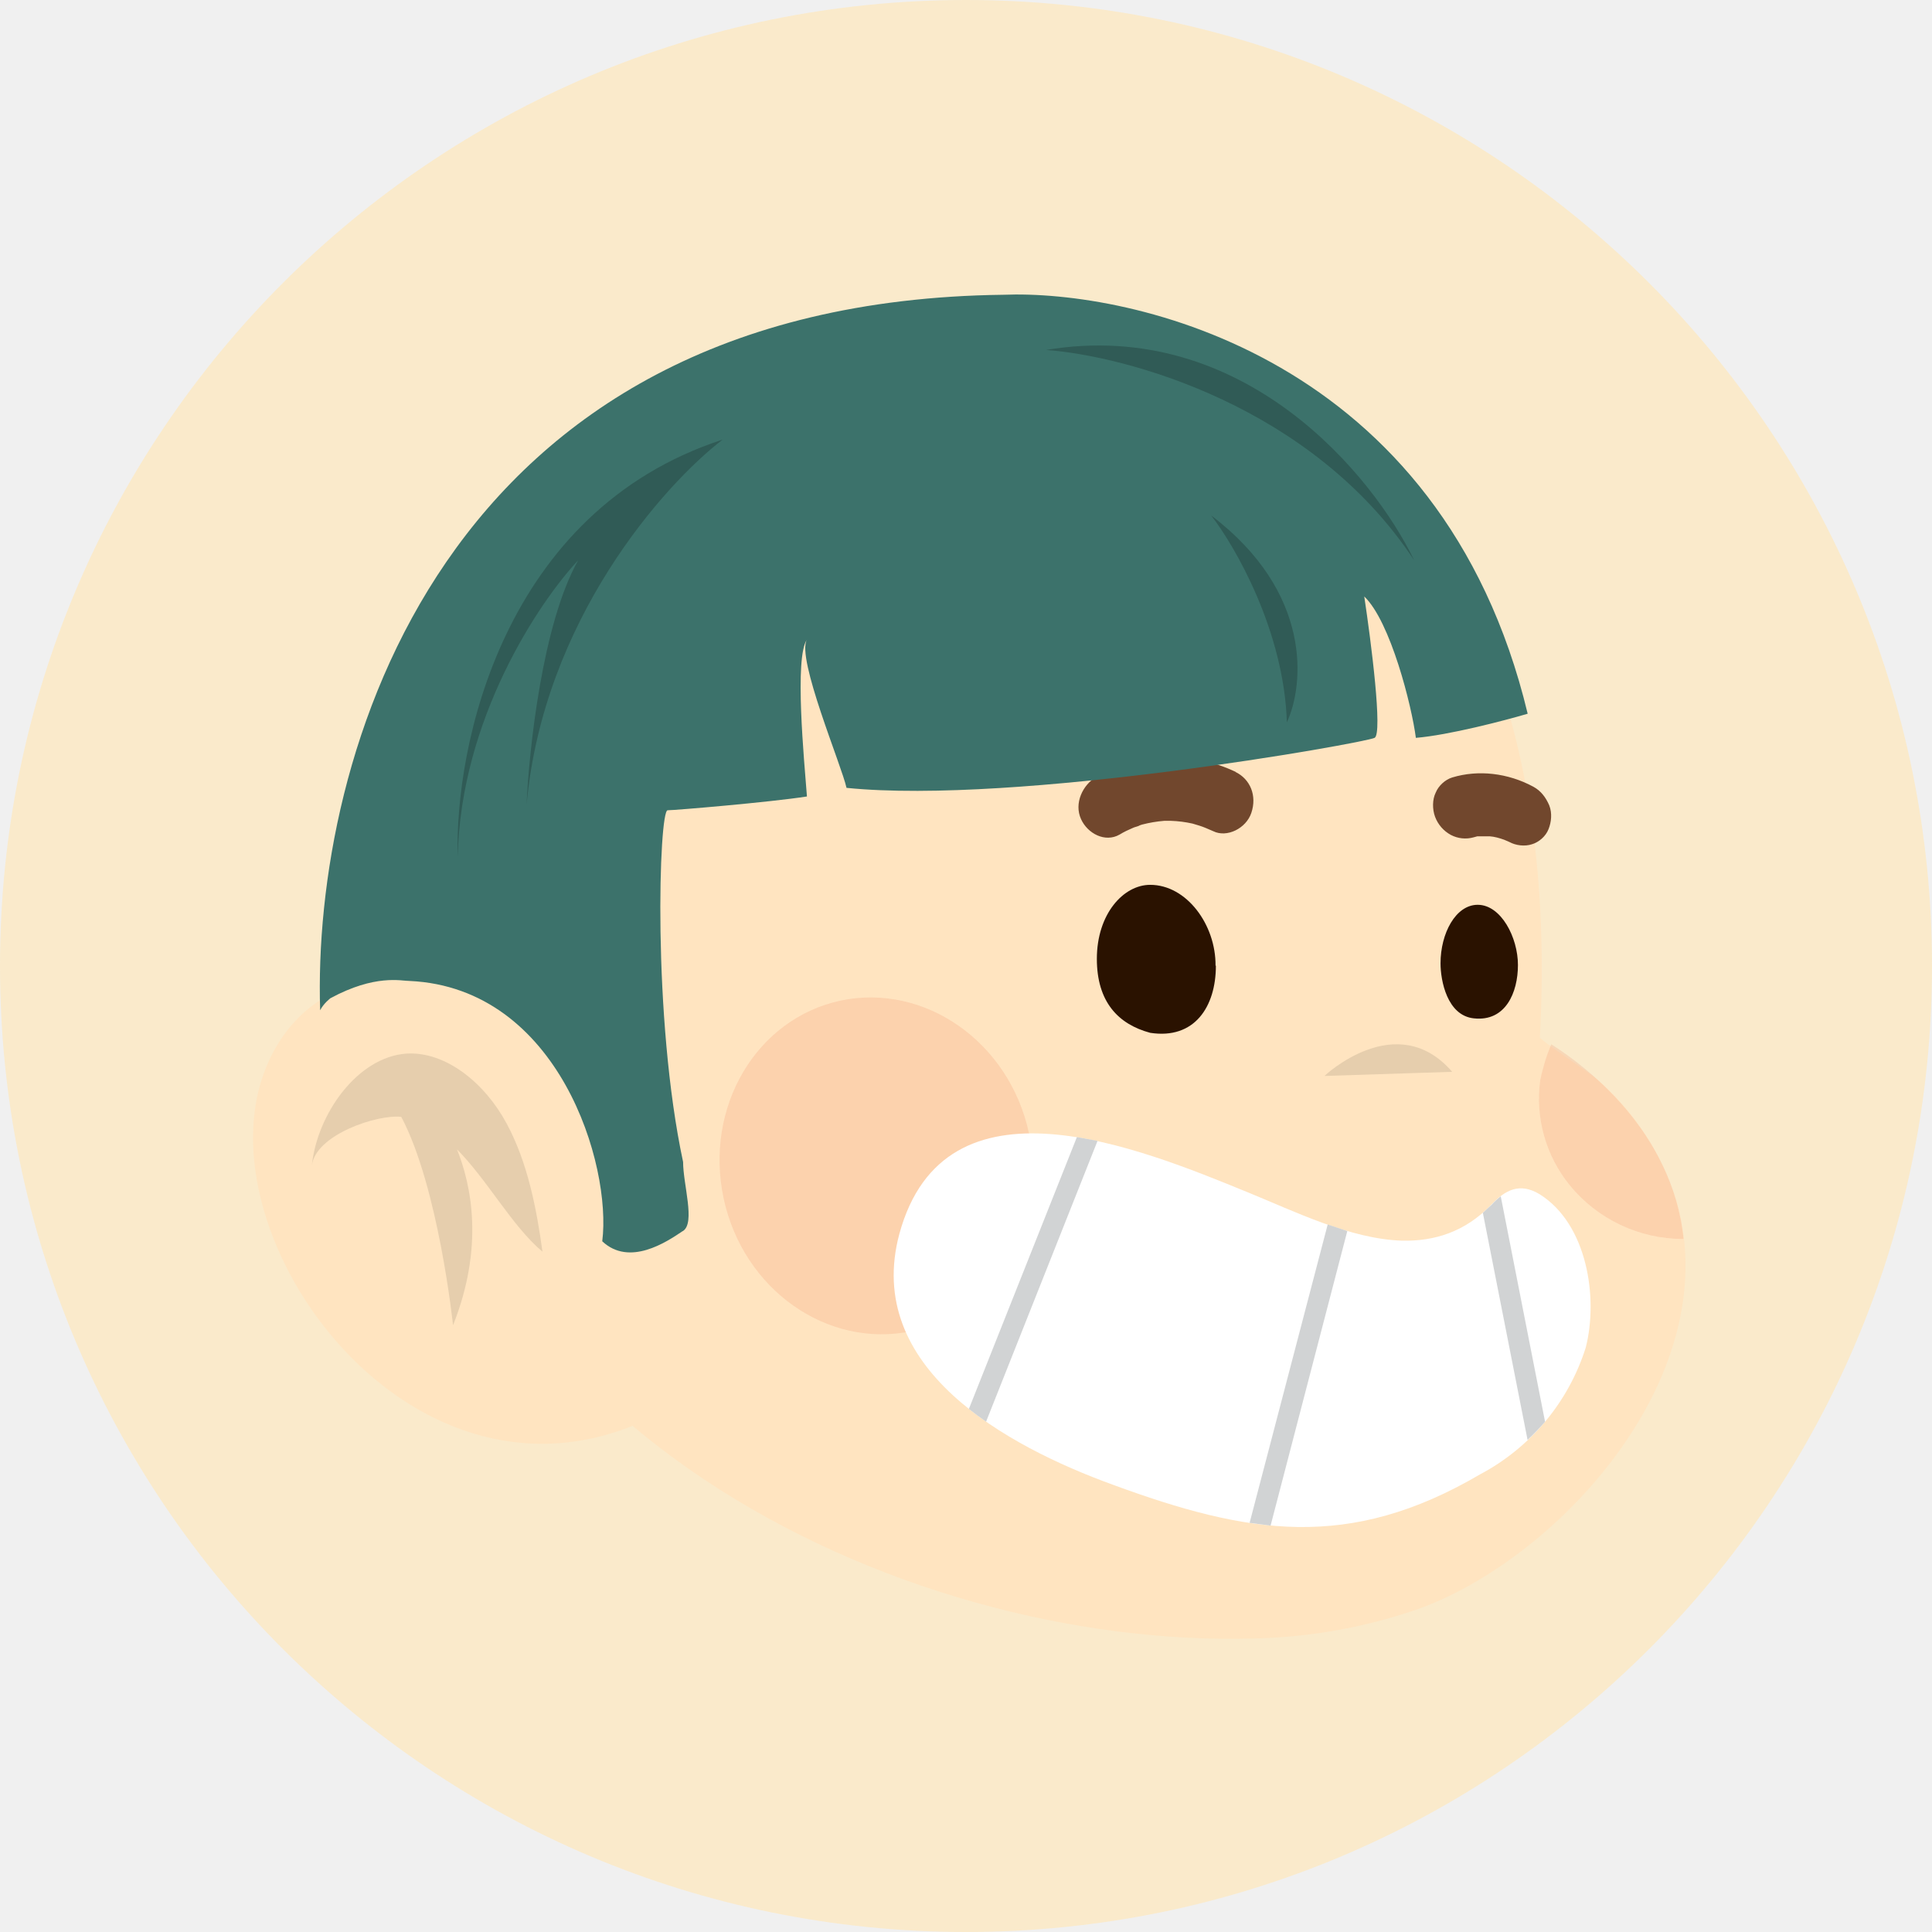
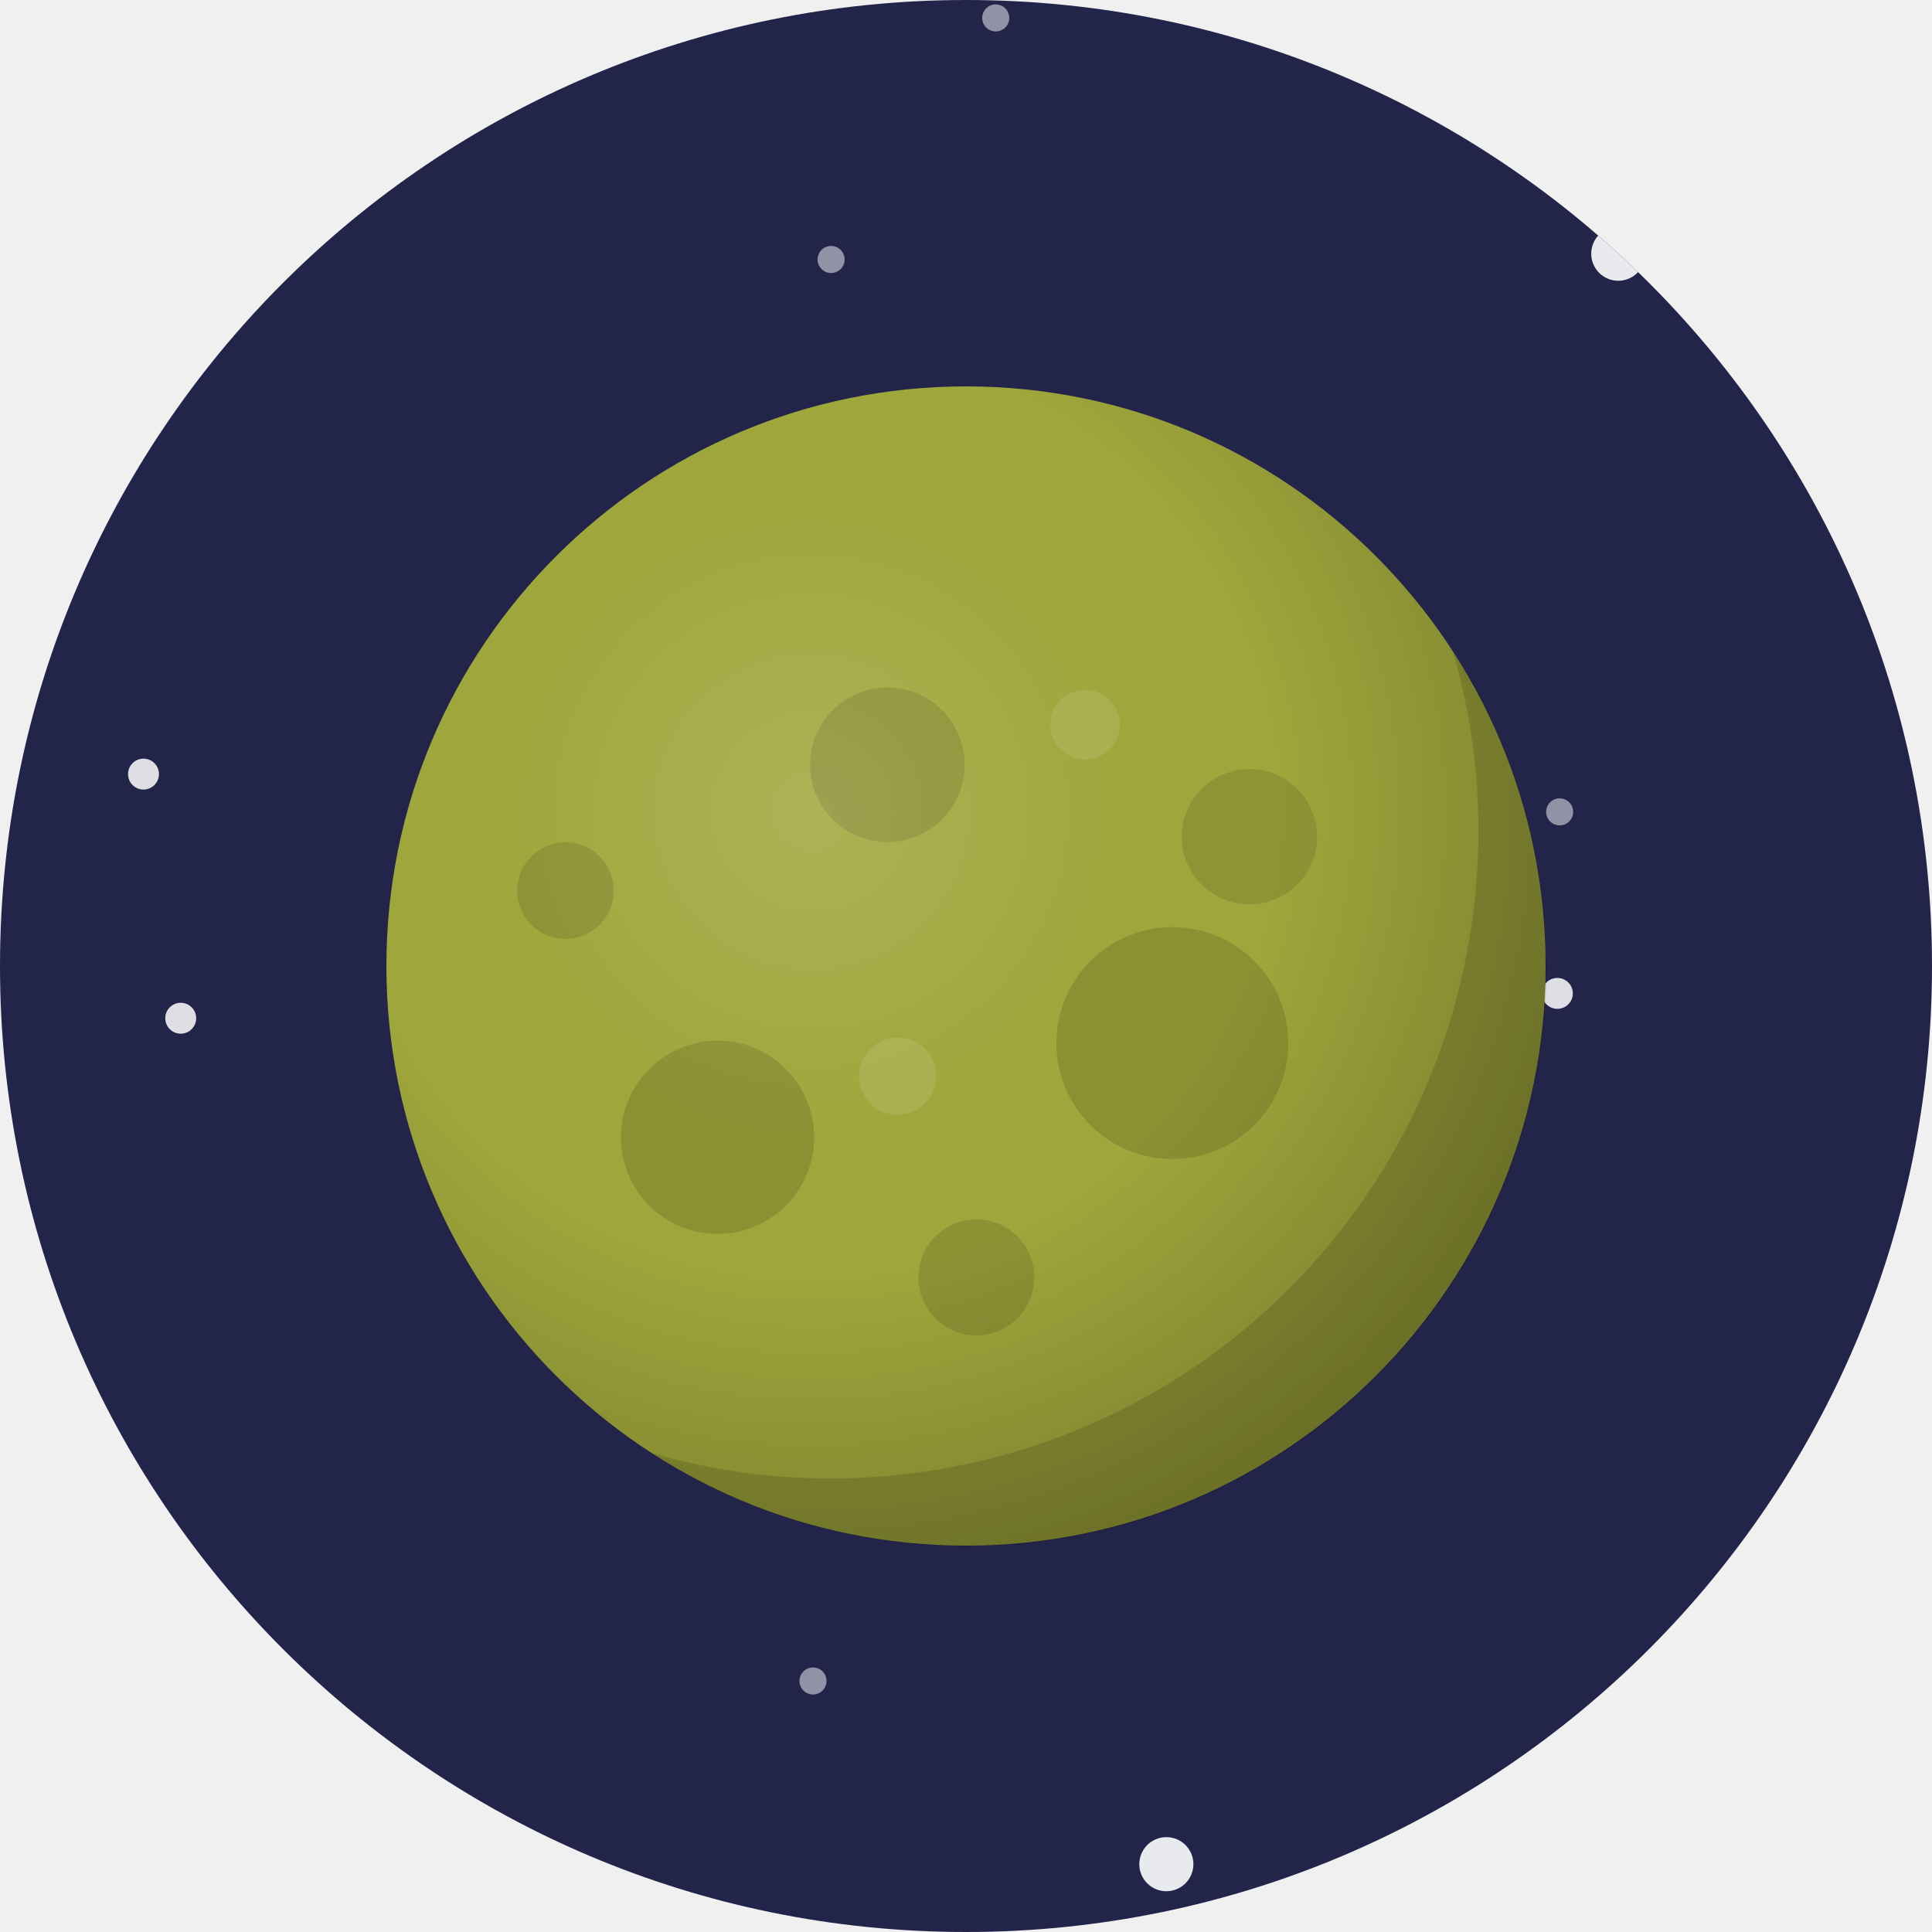
- <svg xmlns="http://www.w3.org/2000/svg" viewBox="0 0 480 480" fill="none" shape-rendering="auto" width="128" height="128">
-   <mask id="viewboxMask">
-     <rect width="480" height="480" rx="240" ry="240" x="0" y="0" fill="#fff" />
-   </mask>
-   <g mask="url(#viewboxMask)">
-     <rect fill="#faeacb" width="480" height="480" x="0" y="0" />
-     <g transform="matrix(.85775 0 0 .85427 52 47)">
-       <path d="M264 38.6s131.4 20.6 121.4 208.1c0 .7 15.2 10.9 16.4 12a77.1 77.1 0 0 1 23.4 36.3c13.9 51.3-35.7 104.2-75.8 118.2a155 155 0 0 1-46.7 8.3c-103.1 3-239.7-62.7-246.7-191a202.7 202.7 0 0 1 15.1-83.9c0 .1 57.4-142.5 192.9-108Z" fill="#ffe4c0" />
-       <path d="M388.7 248.7a57 57 0 0 0-3.2 10.5 40 40 0 0 0 8.5 30.4 42.3 42.3 0 0 0 33 15.7c-3.2-31.7-29-50.7-38.3-56.6ZM203.5 332c24.4-5.2 39.6-31 33.9-57.5-5.7-26.5-30.2-43.7-54.6-38.5-24.4 5.3-39.5 31-33.8 57.6 5.7 26.5 30.1 43.7 54.5 38.5Z" fill="#DC2400" style="mix-blend-mode:multiply" opacity=".1" />
-       <path opacity=".1" d="M323 257.9s20.9-19.9 37-1.2Z" fill="#000" />
-       <path d="M128.7 356.9C59.3 391.7-3.7 304.4 16.5 255.3c12.9-31.4 50.4-33.8 72.1-5.2a185 185 0 0 1 29.1 59.1" fill="#ffe4c0" />
-       <path opacity=".1" d="M71.5 279c9 9 16.1 22.5 25 30-1.7-12.5-4.3-26-10.4-37.3-6.2-11.6-17.5-21-29-20.3-14.2 1-25.9 17.6-27.4 32.6 1-9 19-15 25.9-14.2 10.8 20.4 15 60.6 15 60.6 9-22.7 5.4-40.7 1-51.5Z" fill="#000" />
+ <svg xmlns="http://www.w3.org/2000/svg" viewBox="0 0 100 100" fill="none" shape-rendering="auto" aria-hidden="true" width="128" height="128">
+   <defs>
+     <g id="star-small-8a2e0a41">
+       <circle cx="5" cy="5" r=".8" fill="#fff" fill-opacity=".85" />
    </g>
-     <g transform="matrix(.85472 0 0 .855 19 -17)">
-       <path d="M385.3 380.4c9.4.2 18.3-2.5 26-10.5 4-4.2 8.2-6.5 14-3 13.9 8.7 17.1 30.2 13.4 44.6a63.3 63.3 0 0 1-30.7 36.8c-38.2 22.4-67.6 17.4-106.8 3-30.8-11.2-72.5-33.9-62-72.9 13.2-48.3 69.6-25 101.4-12 13.5 5.5 29.6 13.5 44.7 14Z" fill="#fff" />
-       <path d="m347 463.2-6-.8 22.7-86.7 5.7 1.9-22.3 85.6ZM426.9 433a68.7 68.7 0 0 1-5.1 5.3l-13-66 2.6-2.4c.8-.9 1.7-1.7 2.6-2.4l12.9 65.6ZM296.8 351.4 264.4 433a98.1 98.1 0 0 1-5-3.7l31.4-79 6 1.1Z" fill="#D1D3D4" />
+     <g id="star-faint-8a2e0a41">
+       <circle cx="5" cy="5" r=".7" fill="#fff" fill-opacity=".5" />
    </g>
-     <g transform="matrix(.85472 0 0 .855 19 -17)">
-       <path d="M331.2 300.5c0 11.9-6.2 21.5-19.1 19.5-9.3-2.5-15.5-9-15.5-21.5 0-13 7.7-21.5 15.5-21.5 10.6 0 19.1 11.6 19 23.5ZM419 300.3c0 8-3.6 16.5-12.8 15.5-7.8-.8-9.7-11-9.7-16 0-8.7 4.4-17 10.8-17 6.8 0 11.7 9.5 11.7 17.5Z" fill="#2A1200" />
-       <path d="M337 244.2a43.9 43.9 0 0 0-40.5 1.4c-4 2.3-6.6 7.7-4.5 12.3 1.9 4.2 7 6.9 11.2 4.5 1.3-.8 2.6-1.4 4-2 .4-.2 1.5-.4 1.9-.7l.6-.2a37.5 37.5 0 0 1 6.5-1.1h1.9a34.2 34.2 0 0 1 6.3.8l2 .6c1.3.4 2.6 1 4 1.6 4 2 9.6-.8 11.1-5.3 1.7-5-.3-9.8-4.6-11.9ZM423.5 248.5c-7.4-4-16-5-23.6-2.7-2 .6-4 2.4-4.8 4.4-1 2-1 4.8-.2 7a10 10 0 0 0 4.6 5.3 9 9 0 0 0 6.6.7l1.1-.3h3.6c1.4.1 2.8.5 4.2 1l1.4.6c2 1.1 4.6 1.4 6.7.7 2-.6 4-2.3 4.8-4.4.8-2 1.1-4.6.2-6.9-1-2.3-2.4-4.2-4.6-5.4Z" fill="#71472D" />
+     <g id="star-large-8a2e0a41">
+       <g class="dbpa-tw-large">
+         <circle cx="5" cy="5" r="1.4" fill="#fff" fill-opacity=".9" />
+       </g>
    </g>
-     <g transform="matrix(.85472 0 0 .85667 18 -15)">
-       <path d="M423 224.5c-25-104-115.5-123-152.5-121.5C106.1 105 69.7 238.2 72 310.5c1-2 3-3.5 3-3.5 13-7 20.5-5 23-5 43.5 2 58.8 53.5 56 75.5 7.9 7.4 18.7.2 23.3-2.9l.2-.1c3.6-2.4 0-13.5 0-20-9-42-7-102-4.5-102 2 0 29.5-2.3 40.5-4-.8-10.4-3.7-40.3 0-45.5-3.2 5.2 10.2 36.8 11.5 43 49.5 5 150.5-13 153.5-14.5 2.4-1.2-1-27.8-3-41 7.6 7.2 13.8 31.7 15 41 9.6-.8 25.7-5 32.5-7Z" fill="#3c726b" />
-       <path d="M283 119c23.3 1.7 77.4 16.2 107 61-11.7-24.3-49.4-70.6-107-61ZM331 167c7 9 21.2 33.6 22 60 5-10.7 7.6-37.6-22-60ZM132 251c4.8-53.6 40-93 57-106-64 20.8-78 89.3-77 121 .8-40 23.7-74 35-86-10.4 18.4-14.3 55-15 71Z" fill="#000" fill-opacity=".2" />
+     <g id="star-sparkle-8a2e0a41">
+       <g class="dbpa-tw-sparkle">
+         <path d="M5 1.8Q5.5 4.5 8.2 5 5.5 5.5 5 8.2 4.5 5.5 1.8 5 4.5 4.5 5 1.8" fill="#fff" fill-opacity=".9" />
+       </g>
    </g>
-     <g transform="matrix(.85472 0 0 .85667 14 -12)" />
+     <g id="planet-disc-8a2e0a41">
+       <circle cx="30" cy="30" r="30" fill="#9fa63b" />
+     </g>
+     <clipPath id="dicebearPlanets-cratered">
+       <circle cx="34" cy="33" r="30" />
+     </clipPath>
+     <g id="surface-cratered-8a2e0a41">
+       <g class="dbpa-surface">
+         <g clip-path="url(#dicebearPlanets-cratered)">
+           <circle cx="24" cy="21" r="5" fill="#000" fill-opacity=".13" />
+           <circle cx="44" cy="28" r="4" fill="#000" fill-opacity=".12" />
+           <circle cx="31" cy="44" r="6" fill="#000" fill-opacity=".13" />
+           <circle cx="18" cy="35" r="3" fill="#000" fill-opacity=".12" />
+           <circle cx="42" cy="47" r="3.5" fill="#000" fill-opacity=".11" />
+           <circle cx="36" cy="12" r="2.5" fill="#000" fill-opacity=".12" />
+           <circle cx="28" cy="30" r="2" fill="#fff" fill-opacity=".1" />
+           <circle cx="47" cy="38" r="1.8" fill="#fff" fill-opacity=".1" />
+         </g>
+       </g>
+     </g>
+     <radialGradient id="dicebearPlanets-shade" gradientUnits="userSpaceOnUse" cx="22" cy="22" r="44">
+       <stop offset="0" stop-color="#fff" stop-opacity=".14" />
+       <stop offset=".38" stop-color="#fff" stop-opacity="0" />
+       <stop offset=".55" stop-color="#000" stop-opacity="0" />
+       <stop offset="1" stop-color="#000" stop-opacity=".26" />
+     </radialGradient>
+     <g id="shade-soft-8a2e0a41">
+       <circle cx="30" cy="30" r="30" fill="url(#dicebearPlanets-shade)" />
+       <path d="M55.2 13.7a30 30 0 0 1-41.5 41.5 33.5 33.5 0 0 0 41.5-41.5" fill="#000" fill-opacity=".13" />
+     </g>
+     <g id="animation-none-8a2e0a41" />
+     <clipPath id="clip-8a2e0a41">
+       <rect width="100" height="100" rx="50" ry="50" />
+     </clipPath>
+   </defs>
+   <g clip-path="url(#clip-8a2e0a41)">
+     <rect width="100" height="100" fill="#23244a" />
+     <use transform="translate(7.5 7.5) translate(5.31583, -8.52568)" href="#star-small-8a2e0a41" />
+     <use transform="translate(32.5 7.5) translate(5.51716, 0.93138)" href="#star-faint-8a2e0a41" />
+     <use transform="translate(57.5 7.5) translate(-10.96074, -11.57187)" href="#star-faint-8a2e0a41" />
+     <use transform="translate(82.5 7.5) translate(-3.73876, 0.63207)" href="#star-large-8a2e0a41" />
+     <use transform="translate(7.5 32.5) translate(-5.0729, 2.56742)" href="#star-small-8a2e0a41" />
+     <use transform="translate(82.5 32.5) translate(-6.77251, 4.52247)" href="#star-faint-8a2e0a41" />
+     <use transform="translate(7.5 57.5) translate(-3.1461, -9.79605)" href="#star-small-8a2e0a41" />
+     <use transform="translate(82.5 57.5) translate(-6.8909, -11.08207)" href="#star-small-8a2e0a41" />
+     <use transform="translate(7.5 82.5) translate(-3.00694, -1.59209)" href="#star-small-8a2e0a41" />
+     <use transform="translate(32.5 82.5) translate(4.5813, -0.4929)" href="#star-faint-8a2e0a41" />
+     <use transform="translate(57.5 82.5) translate(-2.12966, 8.98982)" href="#star-large-8a2e0a41" />
+     <use transform="translate(82.5 82.5) translate(8.01703, 7.28563)" href="#star-sparkle-8a2e0a41" />
+     <use transform="translate(20 20)" href="#planet-disc-8a2e0a41" />
+     <use transform="translate(16 17) rotate(-84.7767, 34, 33)" href="#surface-cratered-8a2e0a41" />
+     <use transform="translate(20 20)" href="#shade-soft-8a2e0a41" />
+     <use href="#animation-none-8a2e0a41" />
  </g>
</svg>
